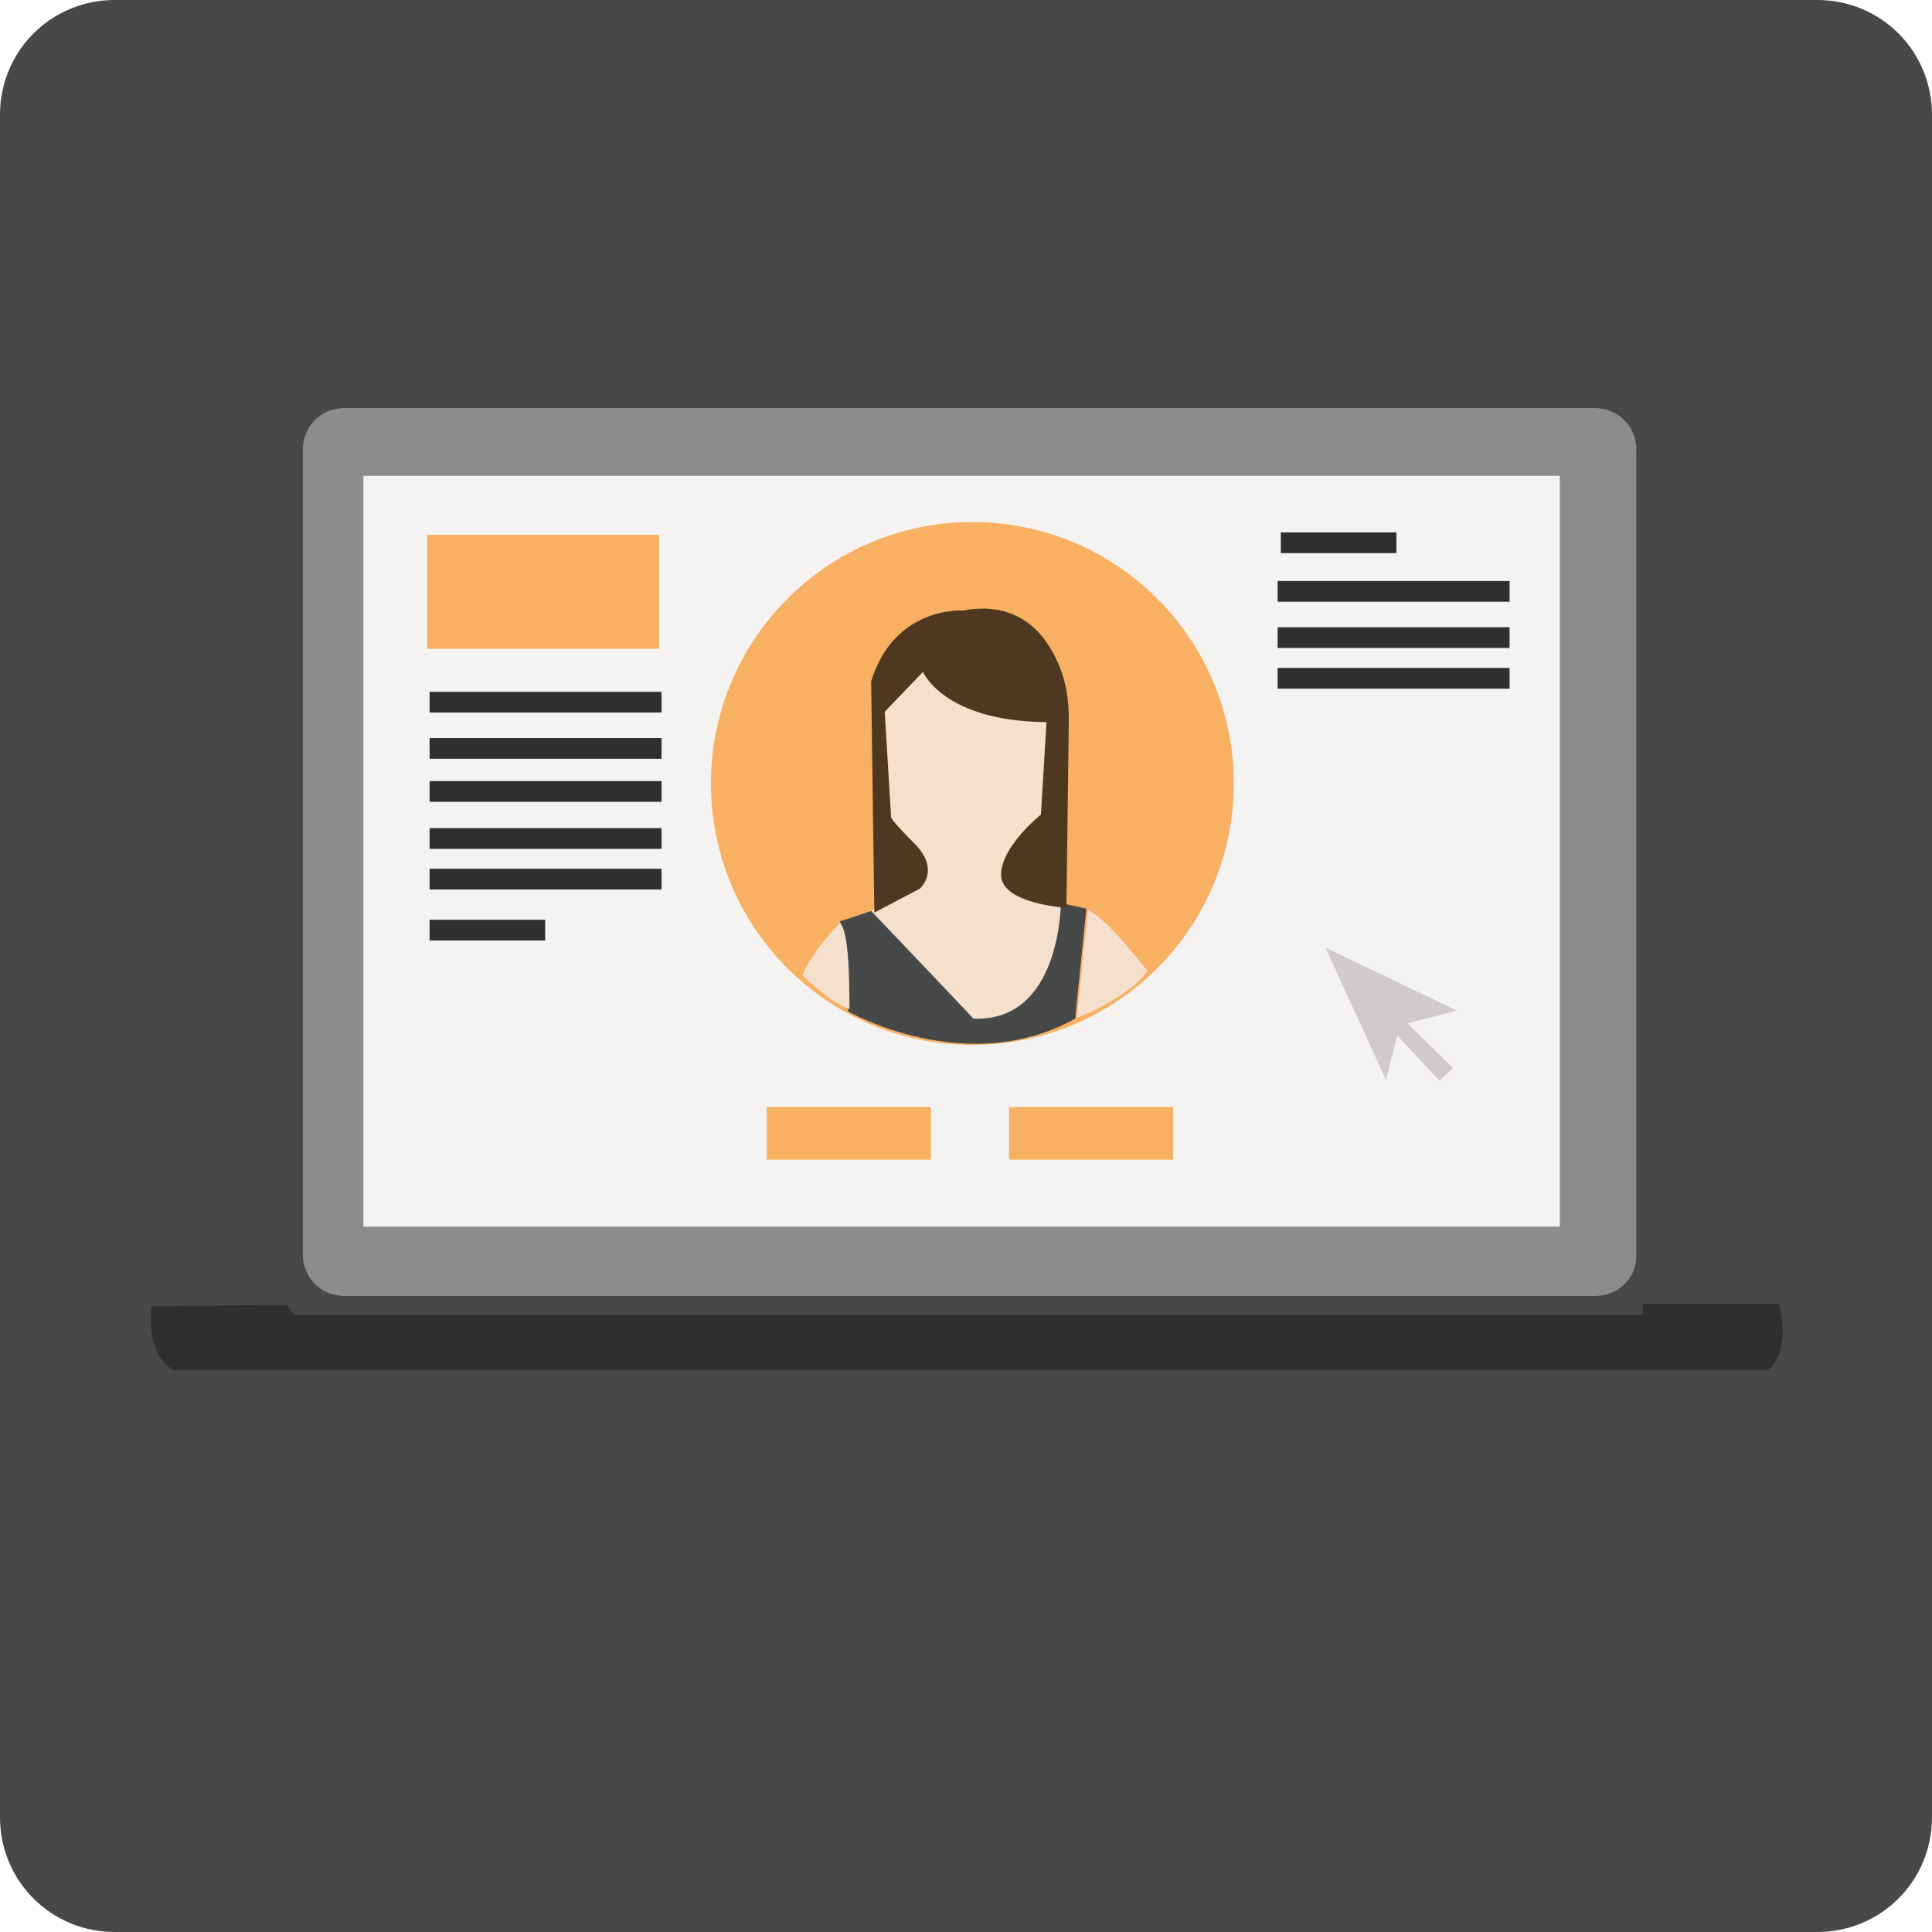
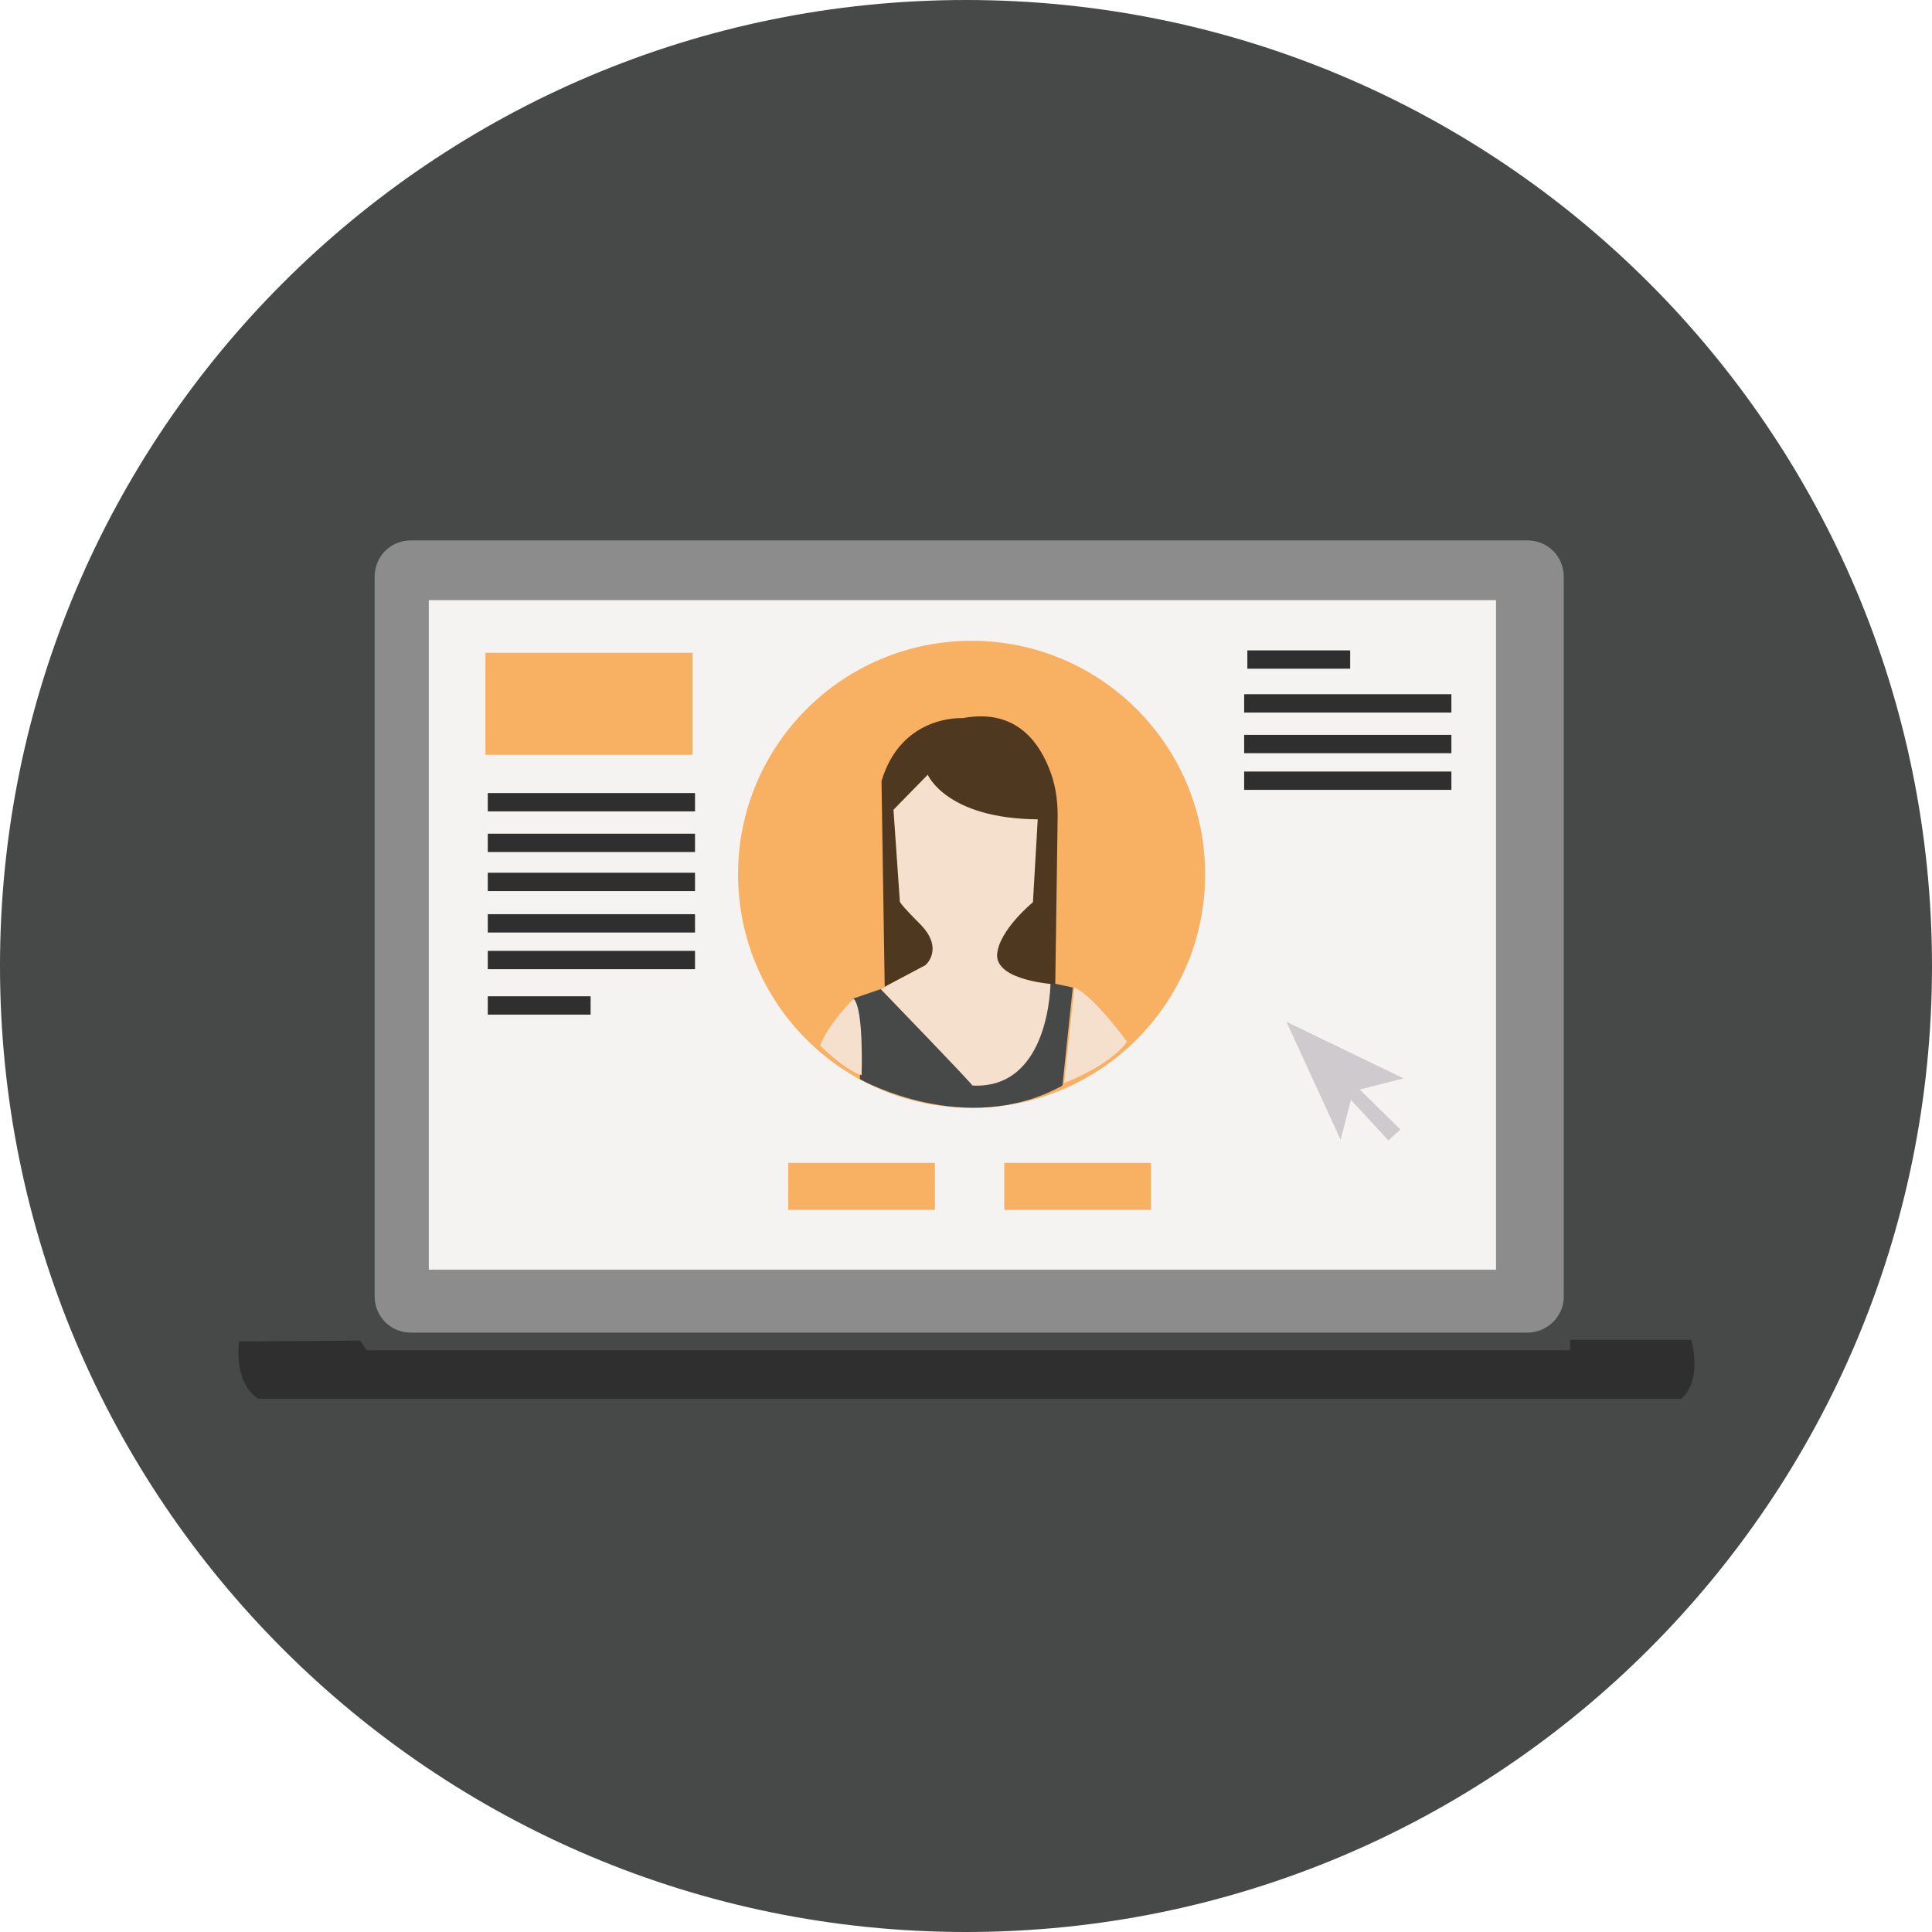
<svg xmlns="http://www.w3.org/2000/svg" version="1.1" id="Layer_1" x="0px" y="0px" viewBox="-22 23.6 242.4 242.4" style="enable-background:new -22 23.6 242.4 242.4;" xml:space="preserve">
  <style type="text/css">
	.st0{fill:#474949;}
	.st1{fill:#8C8C8C;}
	.st2{fill:#F4F3F2;}
	.st3{fill:#F8B062;}
	.st4{fill:#302F2F;}
	.st5{fill:#CFCACE;}
	.st6{fill:#F5E0CD;}
	.st7{fill:#4F3820;}
</style>
-   <path class="st0" d="M206,266H-7.6c-8,0-14.4-6.4-14.4-14.4V38c0-8,6.4-14.4,14.4-14.4H206c8,0,14.4,6.4,14.4,14.4v213.6  C220.4,259.6,214,266,206,266z" />
-   <path class="st1" d="M178.1,186.2H21.2c-2.9,0-5.2-2.3-5.2-5.2V80c0-2.9,2.3-5.2,5.2-5.2h156.9c2.9,0,5.2,2.3,5.2,5.2v101.2  C183.3,184,181,186.2,178.1,186.2L178.1,186.2z" />
-   <path class="st2" d="M23.6,83.3h150.1v94.2H23.6V83.3z" />
-   <path class="st3" d="M31.6,90.7h29.1V105H31.6V90.7z" />
-   <path class="st4" d="M31.9,110.4H61v2.6H31.9V110.4z M31.9,116.2H61v2.6H31.9V116.2z M31.9,121.6H61v2.6H31.9V121.6z M31.9,127.5H61  v2.6H31.9V127.5z M31.9,132.6H61v2.6H31.9V132.6z M31.9,139h14.5v2.6H31.9V139z M138.3,96.5h29.1v2.6h-29.1V96.5z M138.3,102.3h29.1  v2.6h-29.1V102.3z M138.3,107.4h29.1v2.6h-29.1V107.4z M138.7,90.4h14.5v2.6h-14.5V90.4z" />
-   <path class="st4" d="M-3,187.5c0,0-0.9,5.7,2.7,8h200.1c0,0,3-1.9,1.4-8.3h-17.1v1.4H14.9l-0.9-1.3L-3,187.5L-3,187.5z" />
-   <path class="st3" d="M104.6,162.5h20.6v6.6h-20.6L104.6,162.5z" />
-   <path class="st3" d="M74.2,162.5h20.6v6.6H74.2V162.5z" />
-   <circle class="st3" cx="100" cy="121.9" r="32.8" />
-   <path class="st5" d="M144.3,142.5l7.6,16.6l1.4-5.6l5.3,5.7l1.7-1.6l-5.7-5.6l6.2-1.6L144.3,142.5z" />
-   <path class="st6" d="M87,138.2c0,0,0.4,11.2,12.3,13.2c11.8,2.1,12.2-14.2,12.2-14.2s-3.9,0.1-7-2.6c-3.3-2.7,4.4-8.9,4.4-8.9  l0.6-11.9c0,0,0.3-10.5-8.3-11.8c-8.6-1.3-13.2,10.7-13.2,10.7l1.4,13.6c0,0,7.9,6.2,2.9,8.7S87,138.2,87,138.2L87,138.2z" />
-   <path class="st0" d="M87.3,137.9l-3.9,1.3c0,0,1.1,5,1,11.3c0,0,14.9,8.5,28.5,0.9l1.4-13.8l-3.2-0.7c0,0,0,15-11,14.5  C100.2,151.4,87.3,137.9,87.3,137.9z" />
-   <path class="st7" d="M93.8,107.9c0,0,2.6,6.2,15.5,6.3l-0.7,11.6c0,0-4.9,3.9-5,7.5c-0.1,3.7,8.2,4.2,8.2,4.2l0.3-23.6  c0-2.4-0.3-4.7-1.3-7c-1.6-3.7-4.9-8-12-6.7c0,0-8.6-0.6-11.5,8.9l0.4,29l5.7-3c0,0,2.7-2.3-0.7-5.7c-3.2-3.2-2.9-3.3-2.9-3.3  L89,112.9L93.8,107.9L93.8,107.9z" />
-   <path class="st6" d="M83.4,139.4c0,0-3.7,3.7-4.7,6.6c0,0,3.7,3.6,5.9,4.2C84.5,150,84.8,140.8,83.4,139.4z M114.5,137.8l-1.4,13.5  c0,0,6.4-2.4,8.9-5.9C121.8,145.4,117.2,139,114.5,137.8L114.5,137.8z" />
+   <circle class="st0" cx="99.2" cy="144.8" r="121.2" />
+   <path class="st1" d="M169.6,190.8h-140c-2.6,0-4.6-2-4.6-4.6V96c0-2.6,2-4.6,4.6-4.6h140c2.6,0,4.6,2,4.6,4.6v90.3  C174.2,188.7,172.2,190.8,169.6,190.8L169.6,190.8z" />
+   <path class="st2" d="M31.8,98.9h133.9v84H31.8V98.9z" />
+   <path class="st3" d="M38.9,105.5h26v12.8h-26V105.5z" />
+   <path class="st4" d="M39.2,123.1h26v2.3h-26V123.1z M39.2,128.2h26v2.3h-26V128.2z M39.2,133.1h26v2.3h-26V133.1z M39.2,138.3h26  v2.3h-26V138.3z M39.2,142.9h26v2.3h-26V142.9z M39.2,148.6h12.9v2.3H39.2V148.6z M134.1,110.7h26v2.3h-26V110.7z M134.1,115.8h26  v2.3h-26V115.8z M134.1,120.4h26v2.3h-26V120.4z M134.5,105.2h12.9v2.3h-12.9V105.2z" />
+   <path class="st4" d="M8,191.9c0,0-0.8,5.1,2.4,7.2h178.5c0,0,2.7-1.7,1.3-7.4H175v1.3H24l-0.8-1.2L8,191.9L8,191.9z" />
+   <path class="st3" d="M104,169.5h18.4v5.9H104L104,169.5z" />
+   <path class="st3" d="M76.9,169.5h18.4v5.9H76.9V169.5z" />
+   <circle class="st3" cx="99.9" cy="133.3" r="29.3" />
+   <path class="st5" d="M139.4,151.8l6.8,14.8l1.3-5l4.7,5.1l1.5-1.4l-5.1-5l5.5-1.4L139.4,151.8z" />
+   <path class="st6" d="M88.3,147.9c0,0,0.4,10,11,11.8c10.5,1.9,10.9-12.7,10.9-12.7s-3.5,0.1-6.3-2.3c-2.9-2.4,4-7.9,4-7.9l0.5-10.6  c0,0,0.3-9.3-7.4-10.5c-7.7-1.2-11.8,9.6-11.8,9.6l1.3,12.1c0,0,7,5.5,2.6,7.8S88.3,147.9,88.3,147.9L88.3,147.9z" />
+   <path class="st0" d="M88.5,147.7l-3.5,1.2c0,0,1,4.5,0.9,10.1c0,0,13.3,7.5,25.4,0.8l1.3-12.3l-2.8-0.6c0,0,0,13.4-9.8,12.9  C100.1,159.7,88.5,147.7,88.5,147.7z" />
+   <path class="st7" d="M94.4,120.8c0,0,2.3,5.5,13.8,5.6l-0.6,10.4c0,0-4.3,3.5-4.5,6.6c-0.1,3.3,7.3,3.7,7.3,3.7l0.3-21.1  c0-2.2-0.3-4.2-1.2-6.3c-1.4-3.3-4.3-7.2-10.7-6c0,0-7.7-0.5-10.2,7.9l0.4,25.8l5.1-2.7c0,0,2.4-2-0.6-5.1c-2.8-2.8-2.6-2.9-2.6-2.9  l-0.8-11.5L94.4,120.8L94.4,120.8z" />
+   <path class="st6" d="M85.1,148.9c0,0-3.3,3.3-4.2,5.9c0,0,3.3,3.2,5.2,3.7C86.1,158.4,86.4,150.2,85.1,148.9z M112.8,147.5l-1.3,12  c0,0,5.8-2.2,7.9-5.2C119.4,154.3,115.3,148.6,112.8,147.5L112.8,147.5z" />
</svg>
